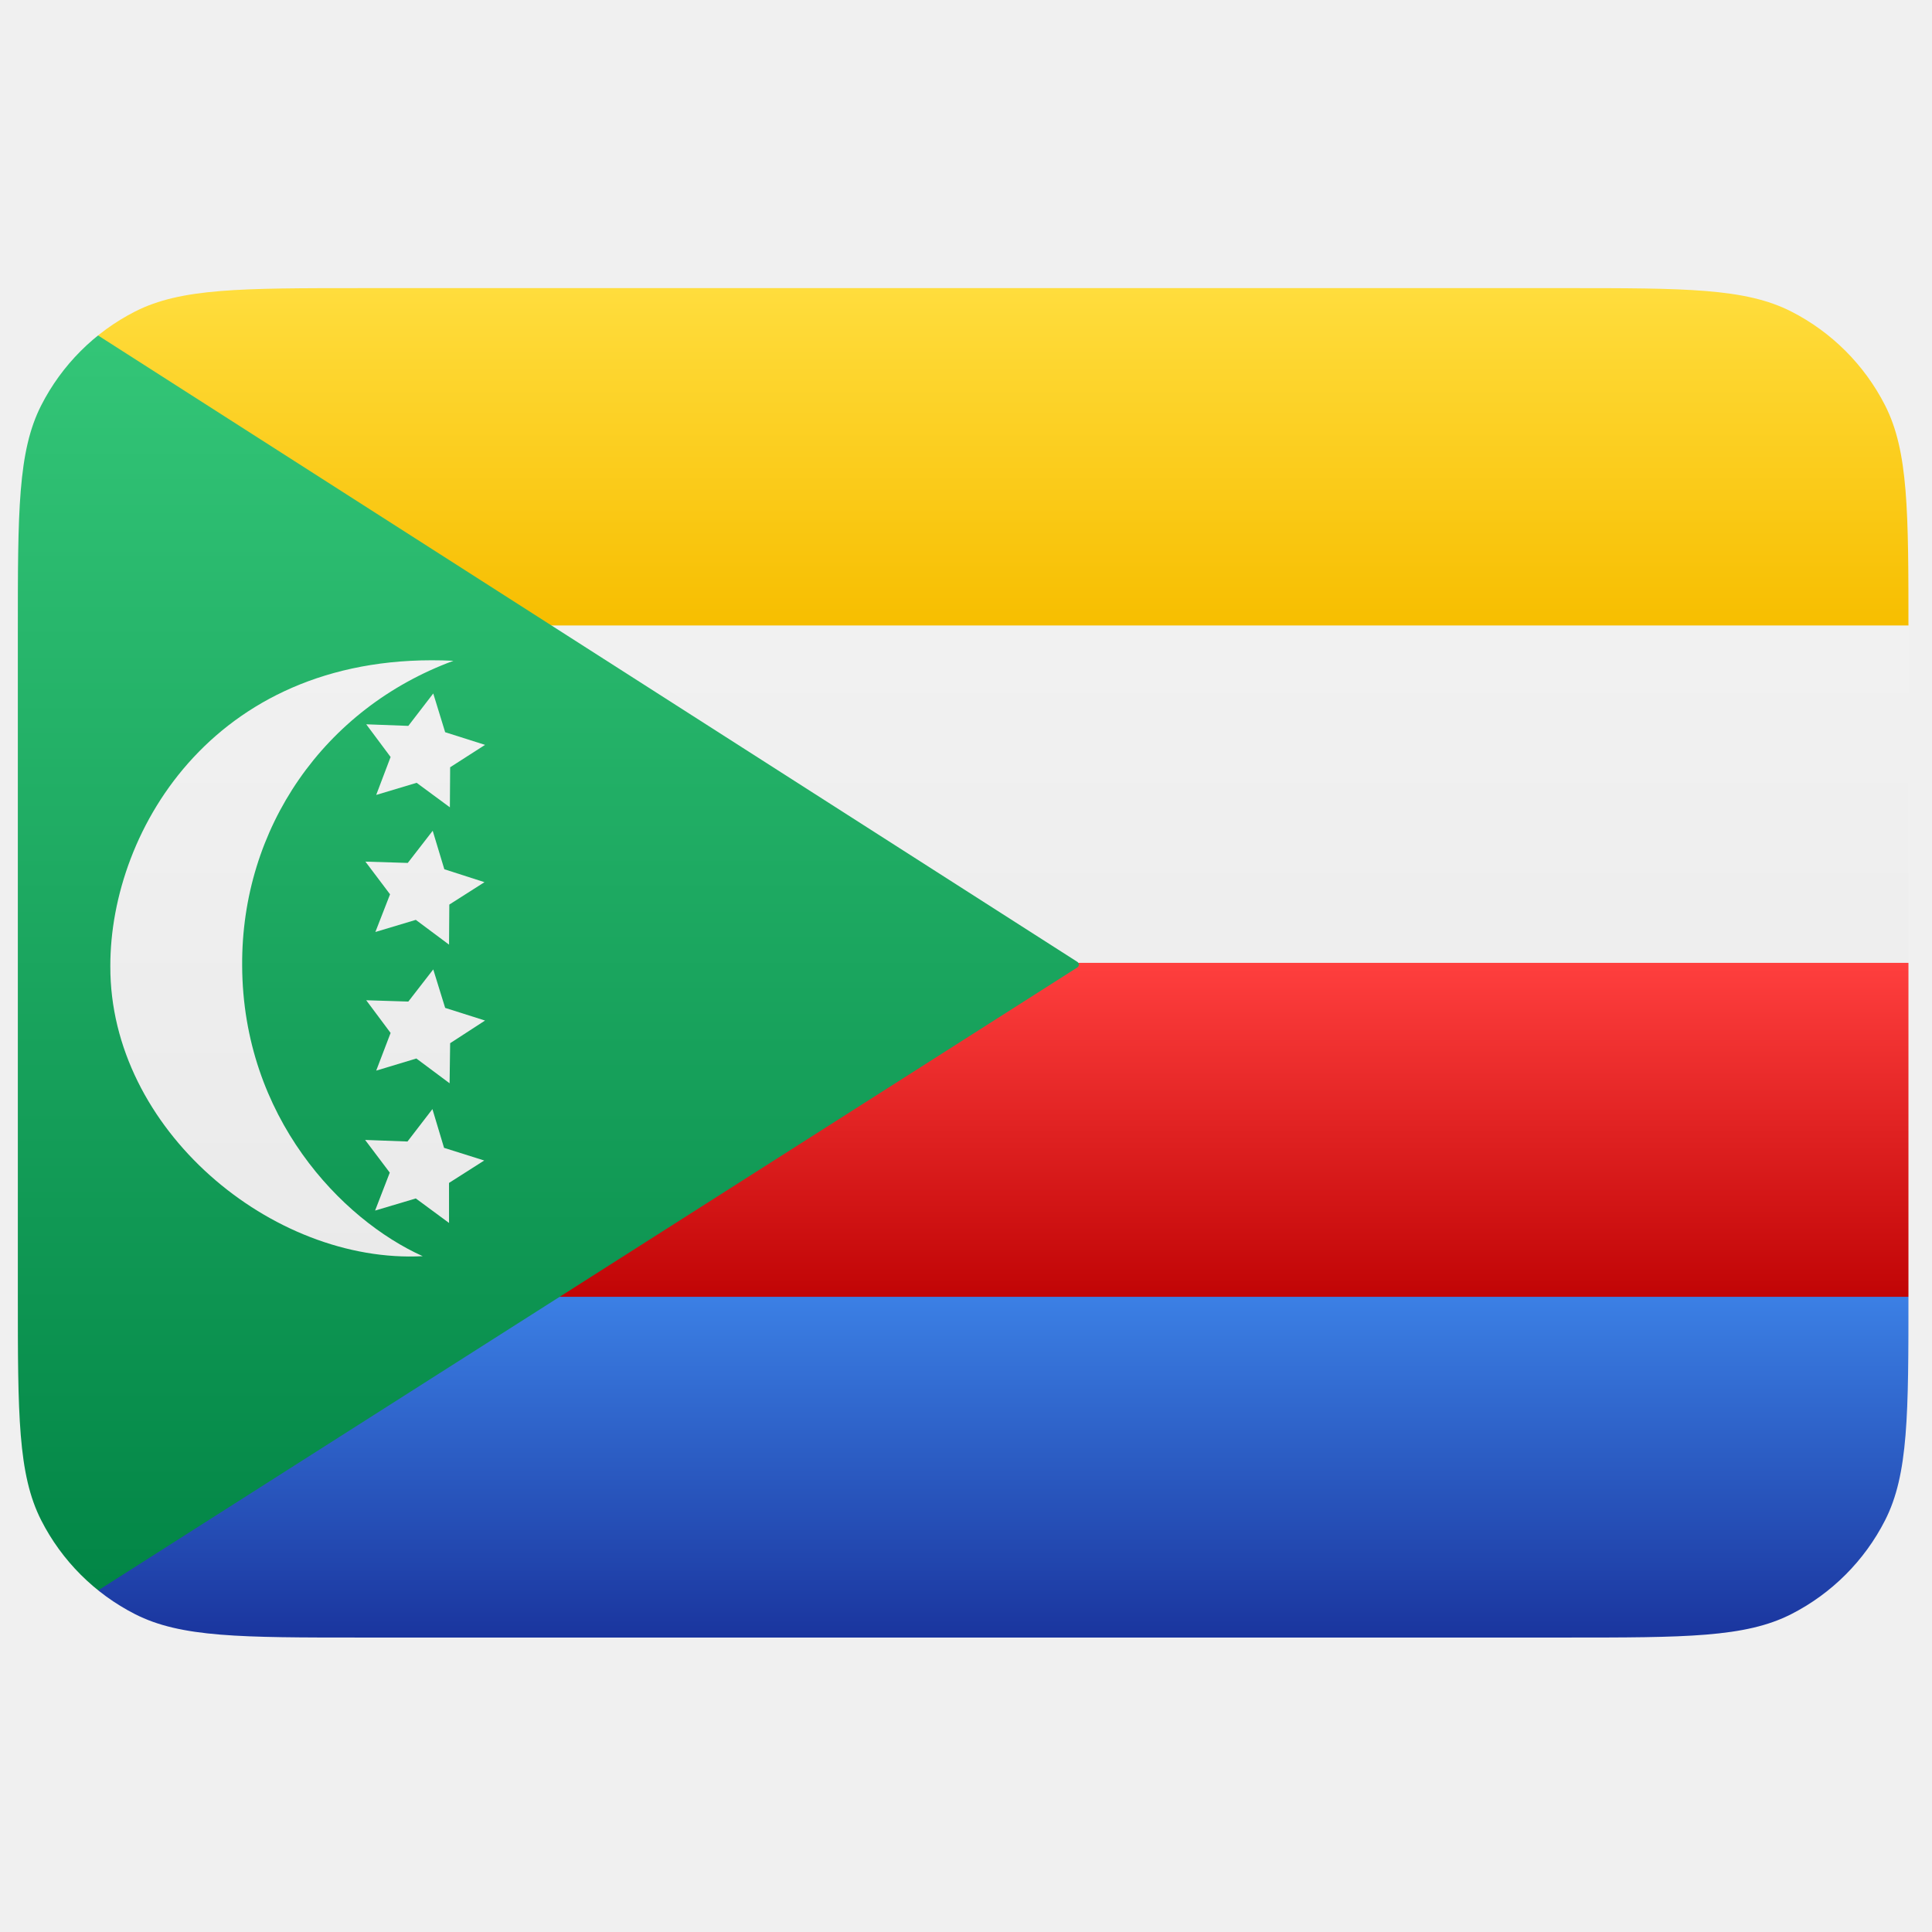
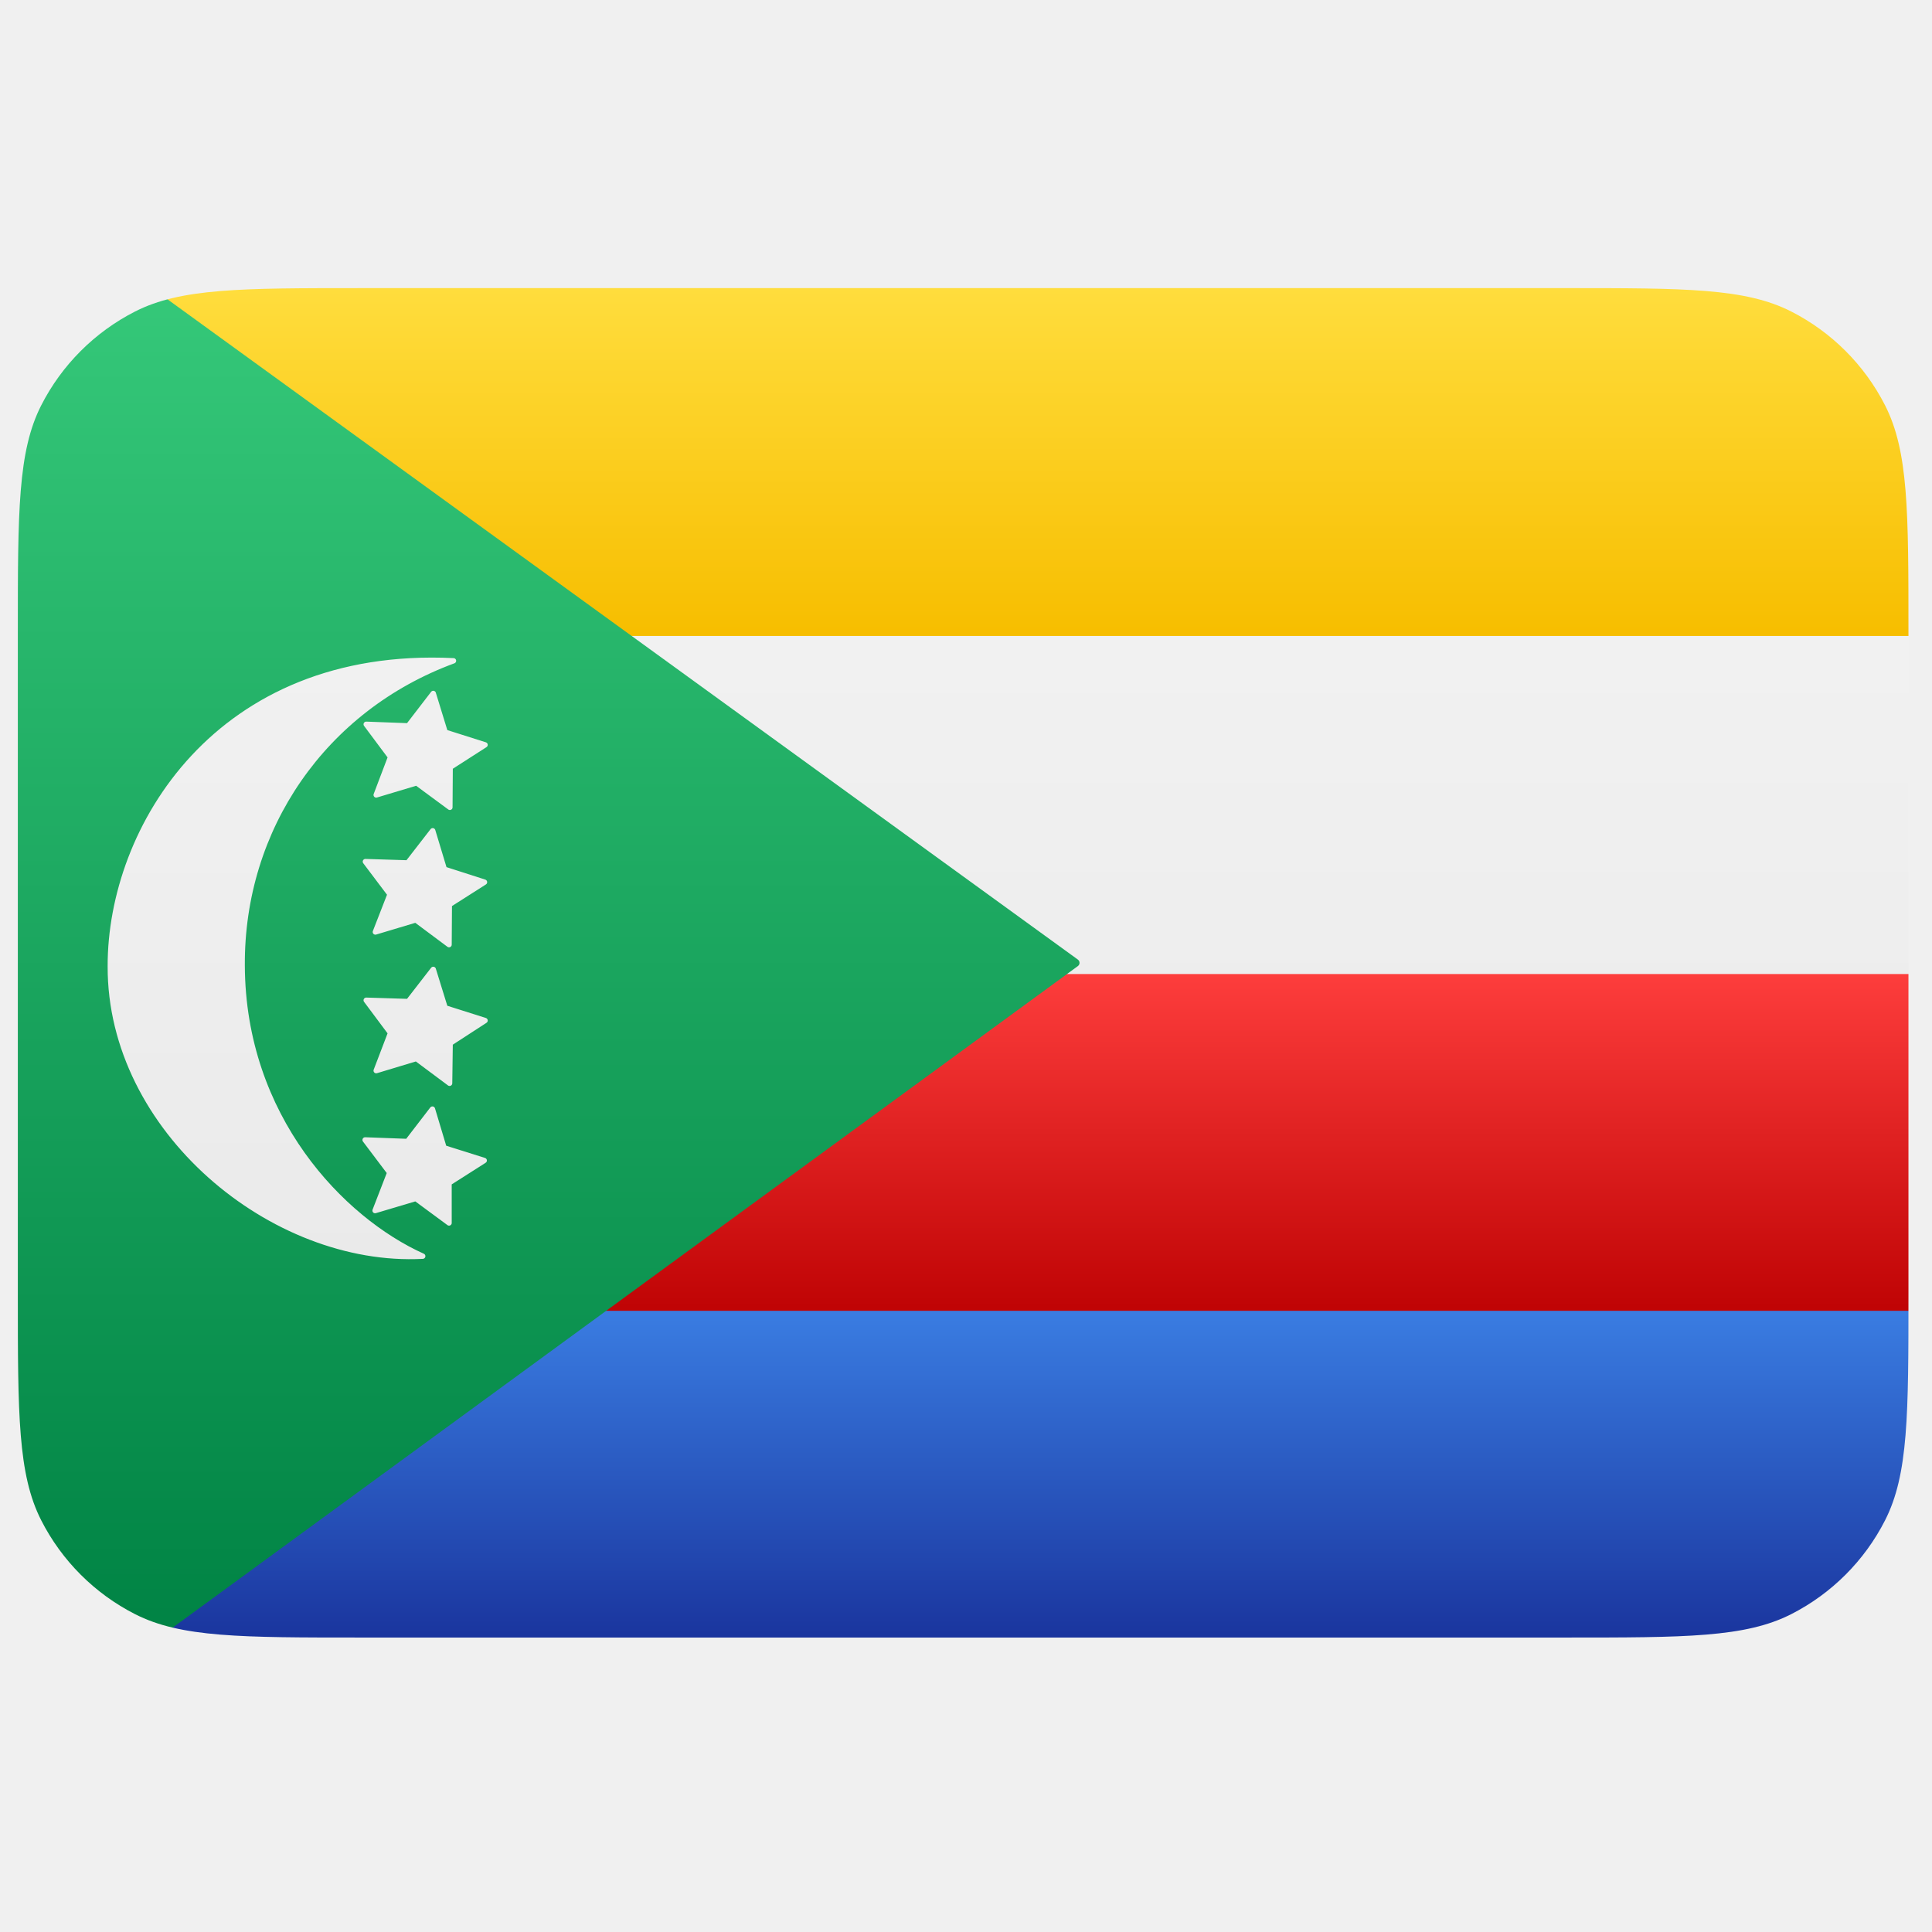
<svg xmlns="http://www.w3.org/2000/svg" viewBox="0 0 144 144" width="144" height="144">
  <defs>
    <mask id="km-board" maskUnits="userSpaceOnUse" maskContentUnits="userSpaceOnUse" x="0" y="0" width="144" height="144" mask-type="alpha">
      <path d="M 116.645 21.474 c 8.961 0 13.441 0 16.864 1.744 a 16 16 0 0 1 6.992 6.992 c 1.744 3.423 1.744 7.903 1.744 16.864 L 142.245 96.453 c 0 8.961 0 13.441 -1.744 16.864 a 16 16 0 0 1 -6.992 6.992 c -3.423 1.744 -7.903 1.744 -16.864 1.744 L 26.929 122.053 c -8.961 0 -13.441 0 -16.864 -1.744 a 16 16 0 0 1 -6.992 -6.992 c -1.744 -3.423 -1.744 -7.903 -1.744 -16.864 L 1.329 47.075 c 0 -8.961 0 -13.441 1.744 -16.864 a 16 16 0 0 1 6.992 -6.992 c 3.423 -1.744 7.903 -1.744 16.864 -1.744 Z" fill="#FFFFFF" />
    </mask>
    <linearGradient id="km-white" x1="72" y1="21.474" x2="72" y2="122.053" gradientUnits="userSpaceOnUse">
      <stop stop-color="#F5F5F5" />
      <stop offset="1" stop-color="#E6E6E6" />
    </linearGradient>
-     <linearGradient id="km-yellow" x1="72" y1="21.474" x2="72" y2="46.619" gradientUnits="userSpaceOnUse">
+     <linearGradient id="km-yellow" x1="72" y1="21.474" x2="72" y2="47.1" gradientUnits="userSpaceOnUse">
      <stop stop-color="#FFDD3D" />
      <stop offset="1" stop-color="#F7BE00" />
    </linearGradient>
-     <linearGradient id="km-red" x1="72" y1="71.764" x2="72" y2="96.908" gradientUnits="userSpaceOnUse">
+     <linearGradient id="km-red" x1="72" y1="71.764" x2="72" y2="97.4" gradientUnits="userSpaceOnUse">
      <stop stop-color="#FF3F3E" />
      <stop offset="1" stop-color="#C00405" />
    </linearGradient>
    <linearGradient id="km-blue" x1="72" y1="96.908" x2="72" y2="122.053" gradientUnits="userSpaceOnUse">
      <stop stop-color="#3B7FE4" />
      <stop offset="1" stop-color="#1A359E" />
    </linearGradient>
    <linearGradient id="km-green" x1="72" y1="21.474" x2="72" y2="122.053" gradientUnits="userSpaceOnUse">
      <stop stop-color="#35C879" />
      <stop offset="1" stop-color="#008344" />
    </linearGradient>
  </defs>
  <g mask="url(#km-board)">
-     <path d="M1.329 21.474h140.916v100.578h-140.916Z" fill="url(#km-white)" stroke="url(#km-white)" stroke-width=".5" stroke-linejoin="round" />
-     <path d="M 1.329,21.474 l 158.696,0 l 0,25.145 L 1.329,46.619 z" fill="url(#km-yellow)" fill-rule="evenodd" stroke="url(#km-yellow)" stroke-width=".5" stroke-linejoin="round" />
-     <path d="M 1.329,46.619 l 158.696,0 l 0,25.145 L 1.329,71.764 z" fill="url(#km-white)" fill-rule="evenodd" />
-     <path d="M 1.329,71.764 l 158.696,0 l 0,25.145 L 1.329,96.908 z" fill="url(#km-red)" fill-rule="evenodd" />
-     <path d="M 1.329,96.908 l 158.696,0 l 0,25.145 L 1.329,122.053 z" fill="url(#km-blue)" fill-rule="evenodd" stroke="url(#km-blue)" stroke-width=".5" stroke-linejoin="round" />
-     <path d="M 1.329,21.474 l 0,100.578 l 78.832,-50.152 z" fill="url(#km-green)" fill-rule="evenodd" stroke="url(#km-green)" stroke-width=".5" stroke-linejoin="round" />
-     <path d="M 33.778,49.251 c -17.546,-0.845 -25.575,12.474 -25.555,22.768 c -0.041,12.179 12.096,22.198 23.284,21.609 C 25.48,90.917 18.09,83.275 18.049,71.96 c -0.062,-10.235 6.089,-19.153 15.75,-22.709 z" fill="url(#km-white)" fill-rule="evenodd" />
-     <path d="m 33.531,60.173 l -2.477,-1.827 l -3.014,0.904 l 1.073,-2.829 l -1.817,-2.436 l 3.138,0.118 l 1.858,-2.416 l 0.888,2.888 l 2.972,0.943 l -2.601,1.67 z m -0.062,10.235 l -2.477,-1.847 l -3.014,0.904 l 1.094,-2.809 l -1.837,-2.436 l 3.158,0.098 l 1.858,-2.397 l 0.867,2.868 l 2.993,0.963 l -2.622,1.67 z m 0.041,10.333 l -2.477,-1.847 l -2.993,0.904 l 1.073,-2.809 l -1.817,-2.436 l 3.138,0.098 l 1.858,-2.397 l 0.888,2.868 l 2.972,0.943 l -2.601,1.689 z m -0.041,10.411 l -2.477,-1.827 L 27.957,90.229 l 1.094,-2.829 l -1.837,-2.436 l 3.158,0.118 l 1.858,-2.416 l 0.867,2.888 l 2.993,0.943 l -2.622,1.67 z" fill="url(#km-white)" fill-rule="evenodd" />
+     <path d="M -5 10 h 165 v 124 h -165 Z" fill="url(#km-blue)" />
+     <path d="M -5 10 h 165 v 87.4 h -165 Z" fill="url(#km-red)" stroke="url(#km-red)" stroke-width="0.6" stroke-linejoin="round" />
+     <path d="M -5 10 h 165 v 62.3 h -165 Z" fill="url(#km-white)" stroke="url(#km-white)" stroke-width="0.6" stroke-linejoin="round" />
+     <path d="M -5 10 h 165 v 37.1 h -165 Z" fill="url(#km-yellow)" stroke="url(#km-yellow)" stroke-width="0.6" stroke-linejoin="round" />
+     <path d="M -5 10 L -5 134 L 80.161 71.764 Z" fill="url(#km-green)" stroke="url(#km-green)" stroke-width="0.6" stroke-linejoin="round" />
+     <path d="M 33.778,49.251 c -17.546,-0.845 -25.575,12.474 -25.555,22.768 c -0.041,12.179 12.096,22.198 23.284,21.609 C 25.48,90.917 18.09,83.275 18.049,71.96 c -0.062,-10.235 6.089,-19.153 15.75,-22.709 z" fill="url(#km-white)" fill-rule="evenodd" stroke="url(#km-white)" stroke-width="0.4" stroke-linejoin="round" />
+     <path d="m 33.531,60.173 l -2.477,-1.827 l -3.014,0.904 l 1.073,-2.829 l -1.817,-2.436 l 3.138,0.118 l 1.858,-2.416 l 0.888,2.888 l 2.972,0.943 l -2.601,1.67 z m -0.062,10.235 l -2.477,-1.847 l -3.014,0.904 l 1.094,-2.809 l -1.837,-2.436 l 3.158,0.098 l 1.858,-2.397 l 0.867,2.868 l 2.993,0.963 l -2.622,1.67 z m 0.041,10.333 l -2.477,-1.847 l -2.993,0.904 l 1.073,-2.809 l -1.817,-2.436 l 3.138,0.098 l 1.858,-2.397 l 0.888,2.868 l 2.972,0.943 l -2.601,1.689 z m -0.041,10.411 l -2.477,-1.827 L 27.957,90.229 l 1.094,-2.829 l -1.837,-2.436 l 3.158,0.118 l 1.858,-2.416 l 0.867,2.888 l 2.993,0.943 l -2.622,1.67 z" fill="url(#km-white)" fill-rule="evenodd" stroke="url(#km-white)" stroke-width="0.4" stroke-linejoin="round" />
  </g>
</svg>
